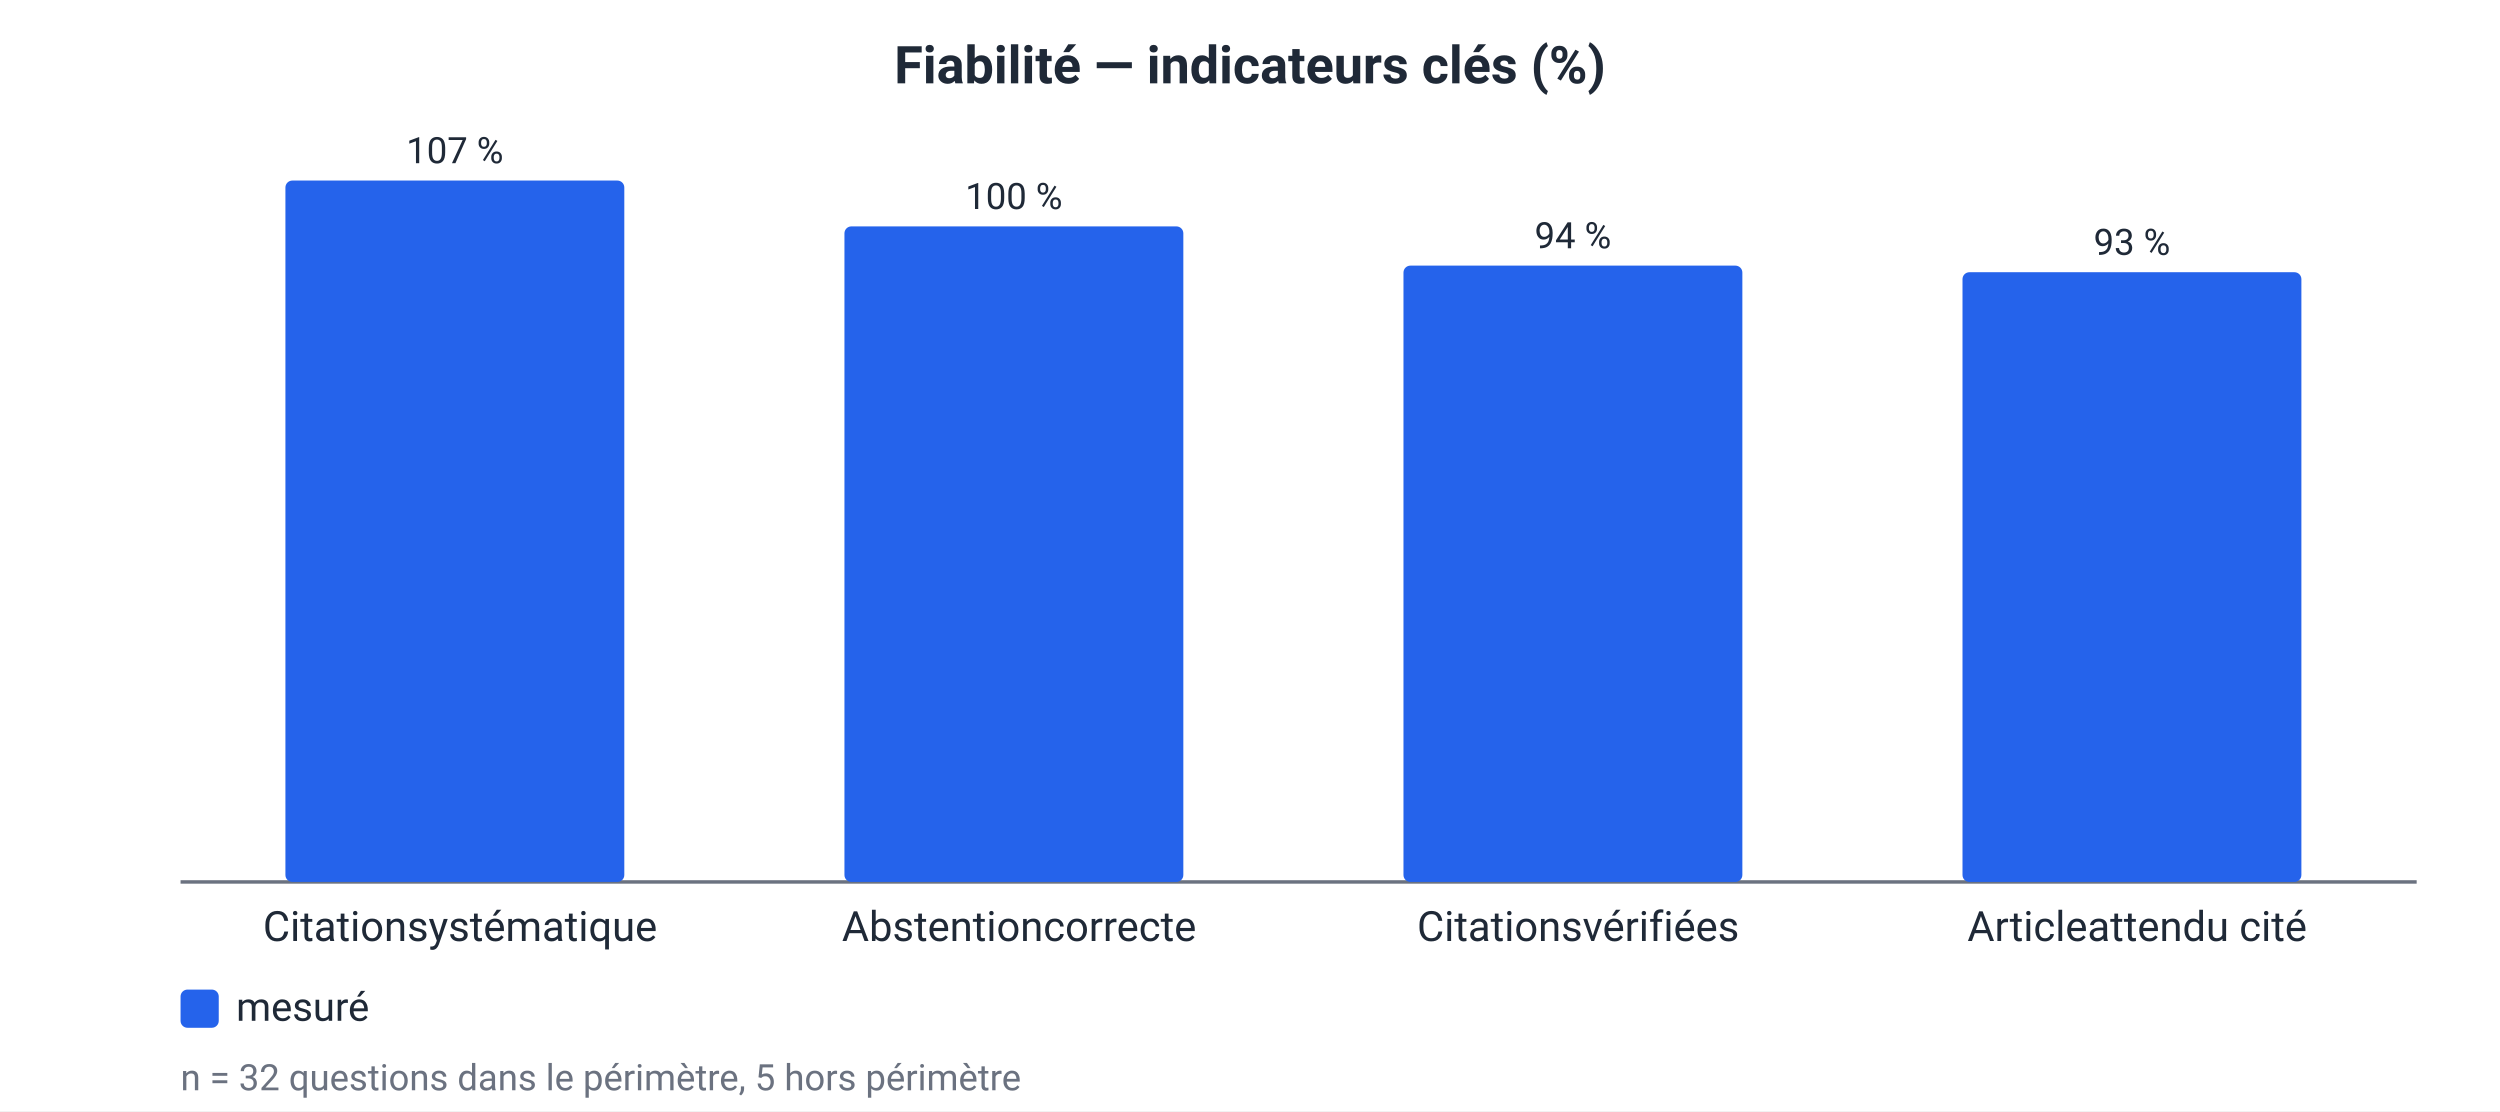
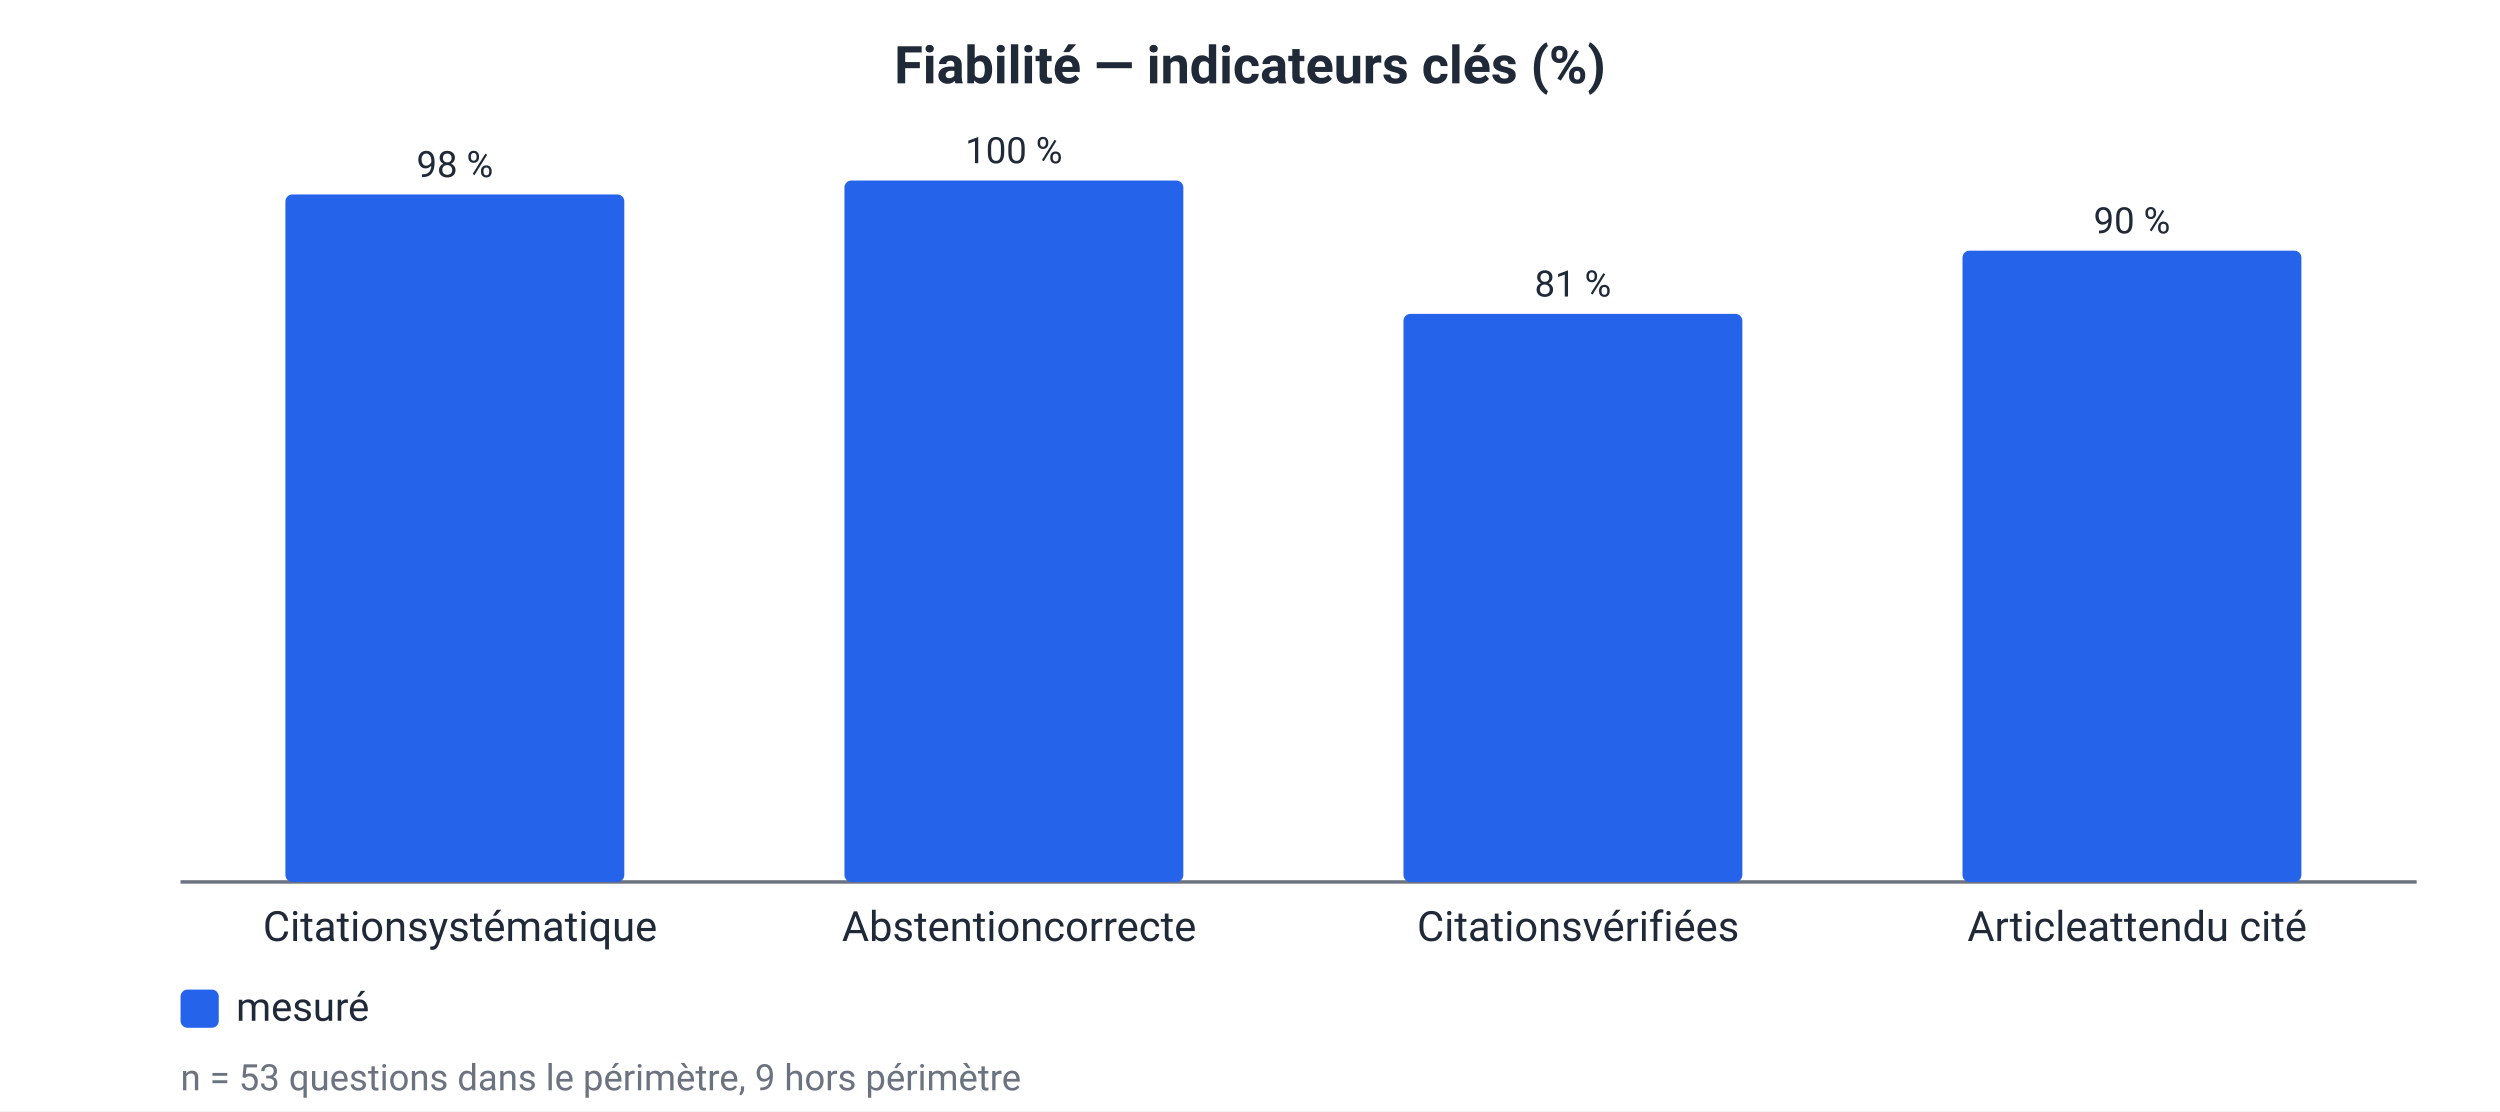
<svg xmlns="http://www.w3.org/2000/svg" width="720" height="320" viewBox="0 0 720 320">
  <rect width="720" height="320" fill="white" />
  <text x="360.0" y="24" text-anchor="middle" font-family="-apple-system,Segoe UI,Roboto,Helvetica,Arial,sans-serif" font-size="15" font-weight="600" fill="#1f2937">Fiabilité — indicateurs clés (%)</text>
  <line x1="52" y1="254" x2="696" y2="254" stroke="#6b7280" stroke-width="1" />
-   <rect x="82.2" y="52.0" width="97.6" height="202.0" fill="#2563eb" rx="2" />
-   <text x="131.0" y="47.0" text-anchor="middle" font-family="-apple-system,Segoe UI,Roboto,Helvetica,Arial,sans-serif" font-size="10.5" fill="#1f2937">107 %</text>
+   <rect x="82.2" y="56.0" width="97.6" height="198.0" fill="#2563eb" rx="2" />
+   <text x="131.0" y="51.0" text-anchor="middle" font-family="-apple-system,Segoe UI,Roboto,Helvetica,Arial,sans-serif" font-size="10.5" fill="#1f2937">98 %</text>
  <text x="132.5" y="271" text-anchor="middle" font-family="-apple-system,Segoe UI,Roboto,Helvetica,Arial,sans-serif" font-size="12" fill="#1f2937">Citation
systématique</text>
-   <rect x="243.2" y="65.2" width="97.6" height="188.8" fill="#2563eb" rx="2" />
-   <text x="292.0" y="60.2" text-anchor="middle" font-family="-apple-system,Segoe UI,Roboto,Helvetica,Arial,sans-serif" font-size="10.5" fill="#1f2937">100 %</text>
+   <rect x="243.2" y="52.0" width="97.6" height="202.0" fill="#2563eb" rx="2" />
+   <text x="292.0" y="47.0" text-anchor="middle" font-family="-apple-system,Segoe UI,Roboto,Helvetica,Arial,sans-serif" font-size="10.5" fill="#1f2937">100 %</text>
  <text x="293.5" y="271" text-anchor="middle" font-family="-apple-system,Segoe UI,Roboto,Helvetica,Arial,sans-serif" font-size="12" fill="#1f2937">Abstention
correcte</text>
-   <rect x="404.2" y="76.5" width="97.6" height="177.5" fill="#2563eb" rx="2" />
-   <text x="453.0" y="71.5" text-anchor="middle" font-family="-apple-system,Segoe UI,Roboto,Helvetica,Arial,sans-serif" font-size="10.5" fill="#1f2937">94 %</text>
+   <rect x="404.2" y="90.4" width="97.6" height="163.6" fill="#2563eb" rx="2" />
+   <text x="453.0" y="85.4" text-anchor="middle" font-family="-apple-system,Segoe UI,Roboto,Helvetica,Arial,sans-serif" font-size="10.5" fill="#1f2937">81 %</text>
  <text x="454.5" y="271" text-anchor="middle" font-family="-apple-system,Segoe UI,Roboto,Helvetica,Arial,sans-serif" font-size="12" fill="#1f2937">Citations
vérifiées</text>
-   <rect x="565.2" y="78.4" width="97.6" height="175.6" fill="#2563eb" rx="2" />
-   <text x="614.0" y="73.4" text-anchor="middle" font-family="-apple-system,Segoe UI,Roboto,Helvetica,Arial,sans-serif" font-size="10.5" fill="#1f2937">93 %</text>
+   <rect x="565.2" y="72.2" width="97.6" height="181.8" fill="#2563eb" rx="2" />
+   <text x="614.0" y="67.2" text-anchor="middle" font-family="-apple-system,Segoe UI,Roboto,Helvetica,Arial,sans-serif" font-size="10.5" fill="#1f2937">90 %</text>
  <text x="615.5" y="271" text-anchor="middle" font-family="-apple-system,Segoe UI,Roboto,Helvetica,Arial,sans-serif" font-size="12" fill="#1f2937">Article
attendu cité</text>
  <rect x="52" y="285" width="11" height="11" fill="#2563eb" rx="2" />
  <text x="68" y="294" font-family="-apple-system,Segoe UI,Roboto,Helvetica,Arial,sans-serif" font-size="11.5" fill="#1f2937">mesuré</text>
-   <text x="52" y="314" font-family="-apple-system,Segoe UI,Roboto,Helvetica,Arial,sans-serif" font-size="10.5" fill="#6b7280">n = 32 questions dans le périmètre, 5 hors périmètre</text>
+   <text x="52" y="314" font-family="-apple-system,Segoe UI,Roboto,Helvetica,Arial,sans-serif" font-size="10.5" fill="#6b7280">n = 53 questions dans le périmètre, 9 hors périmètre</text>
</svg>
